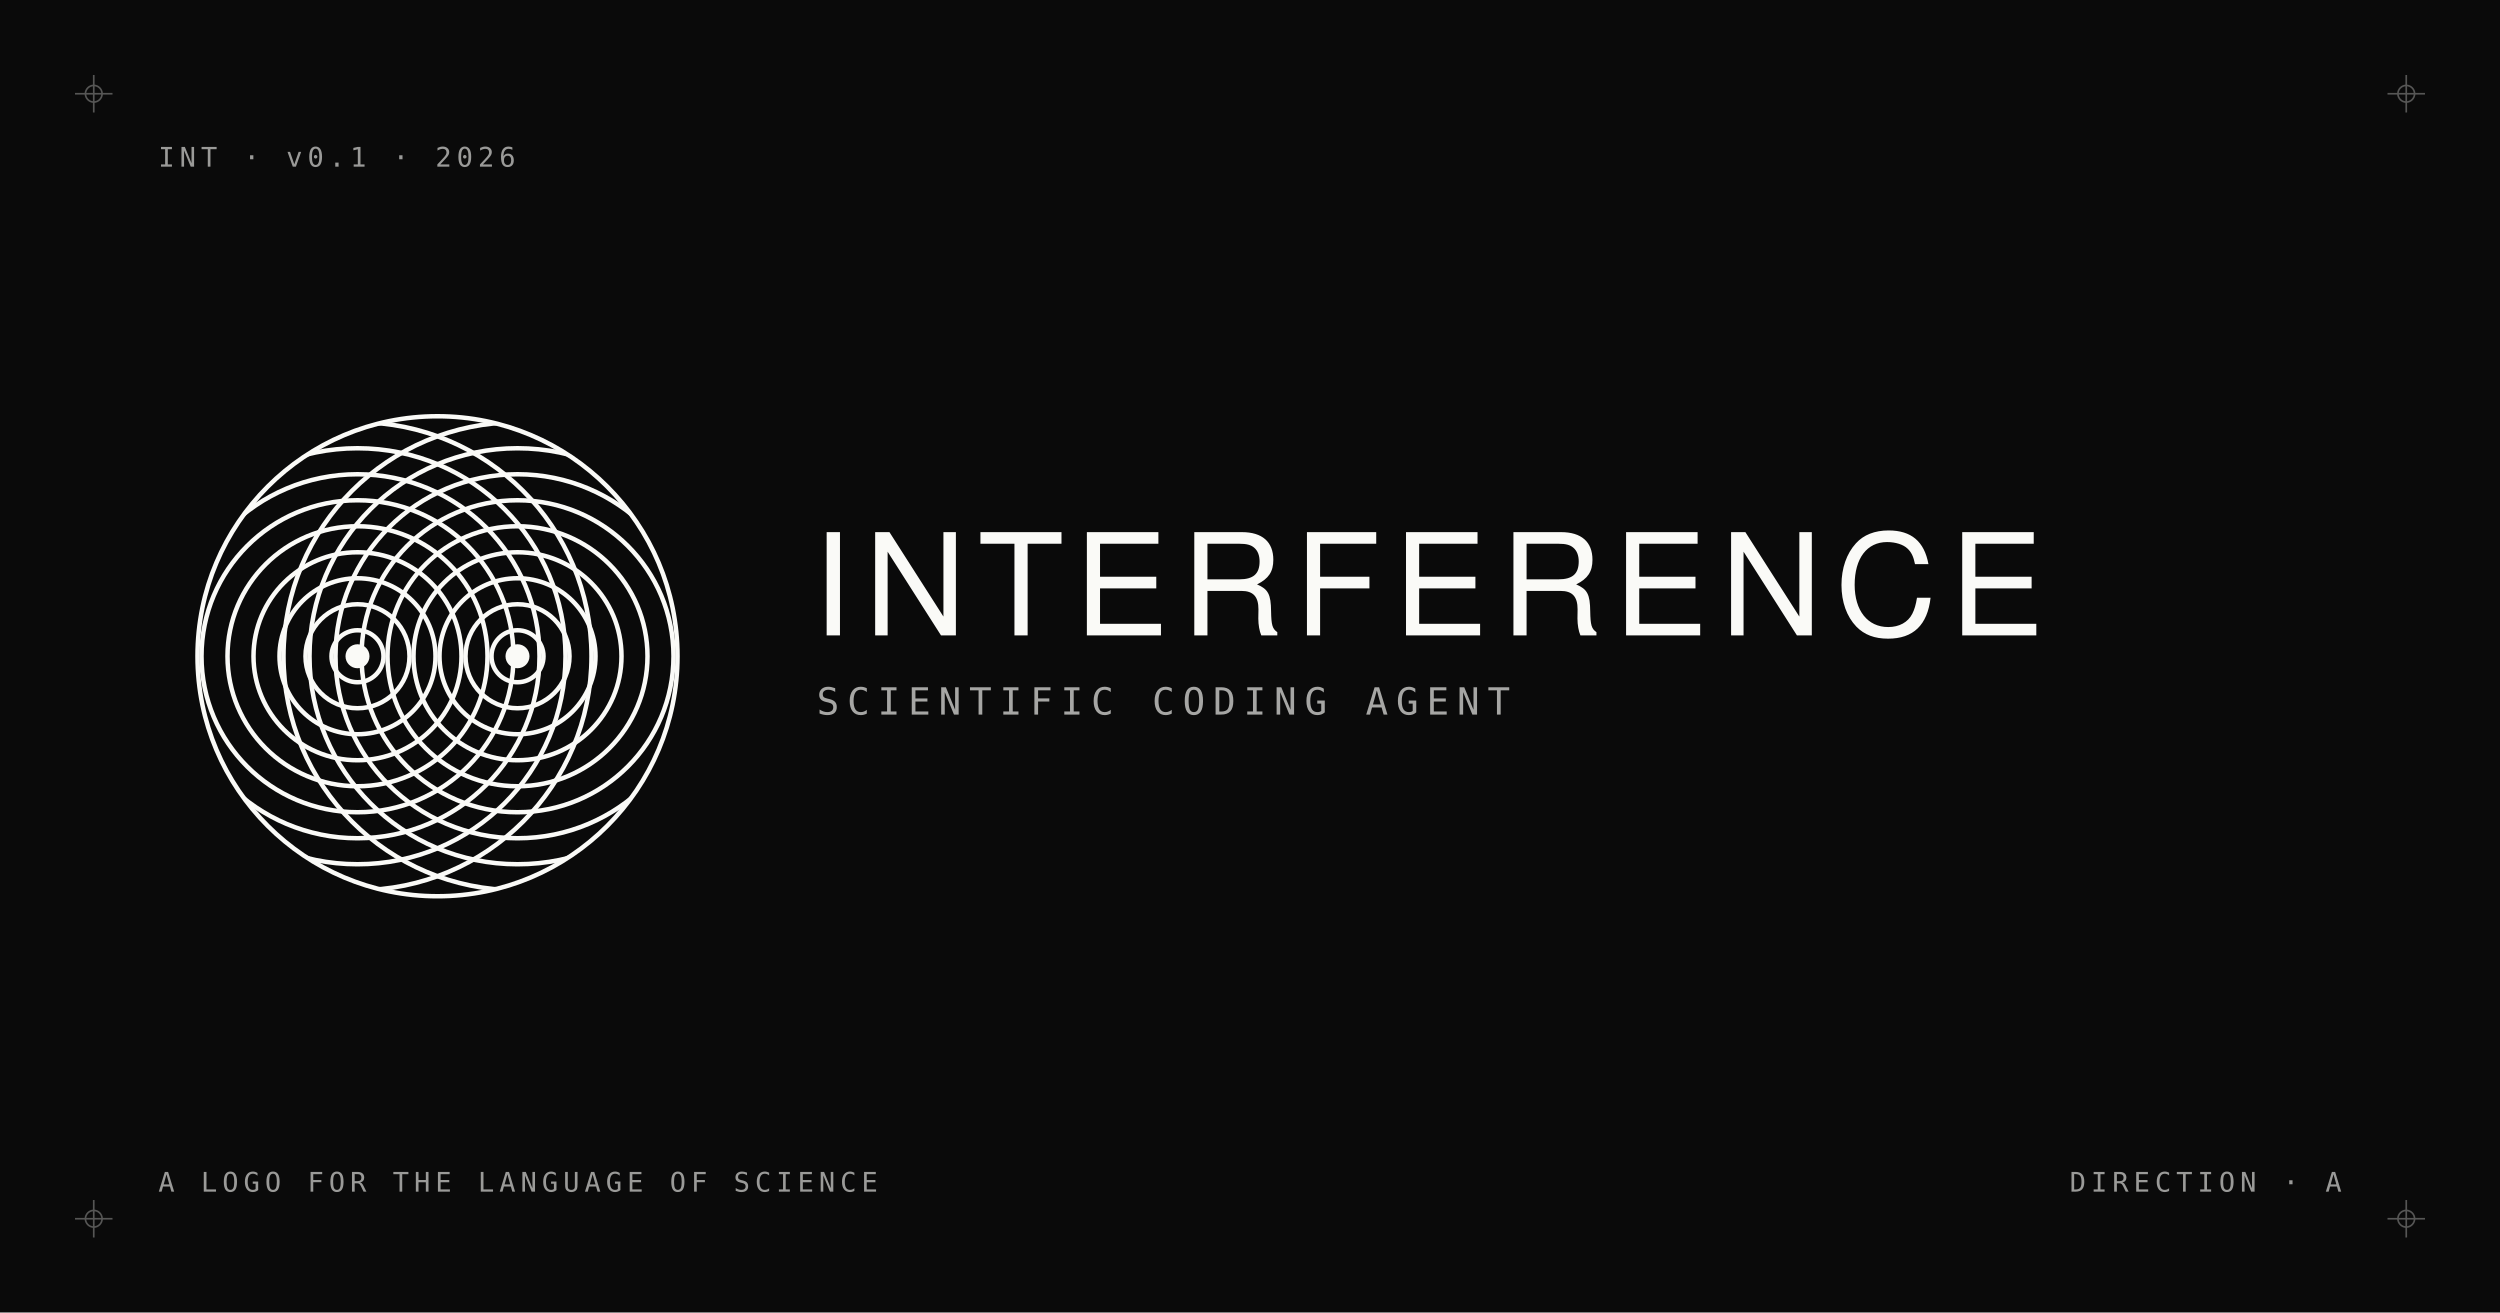
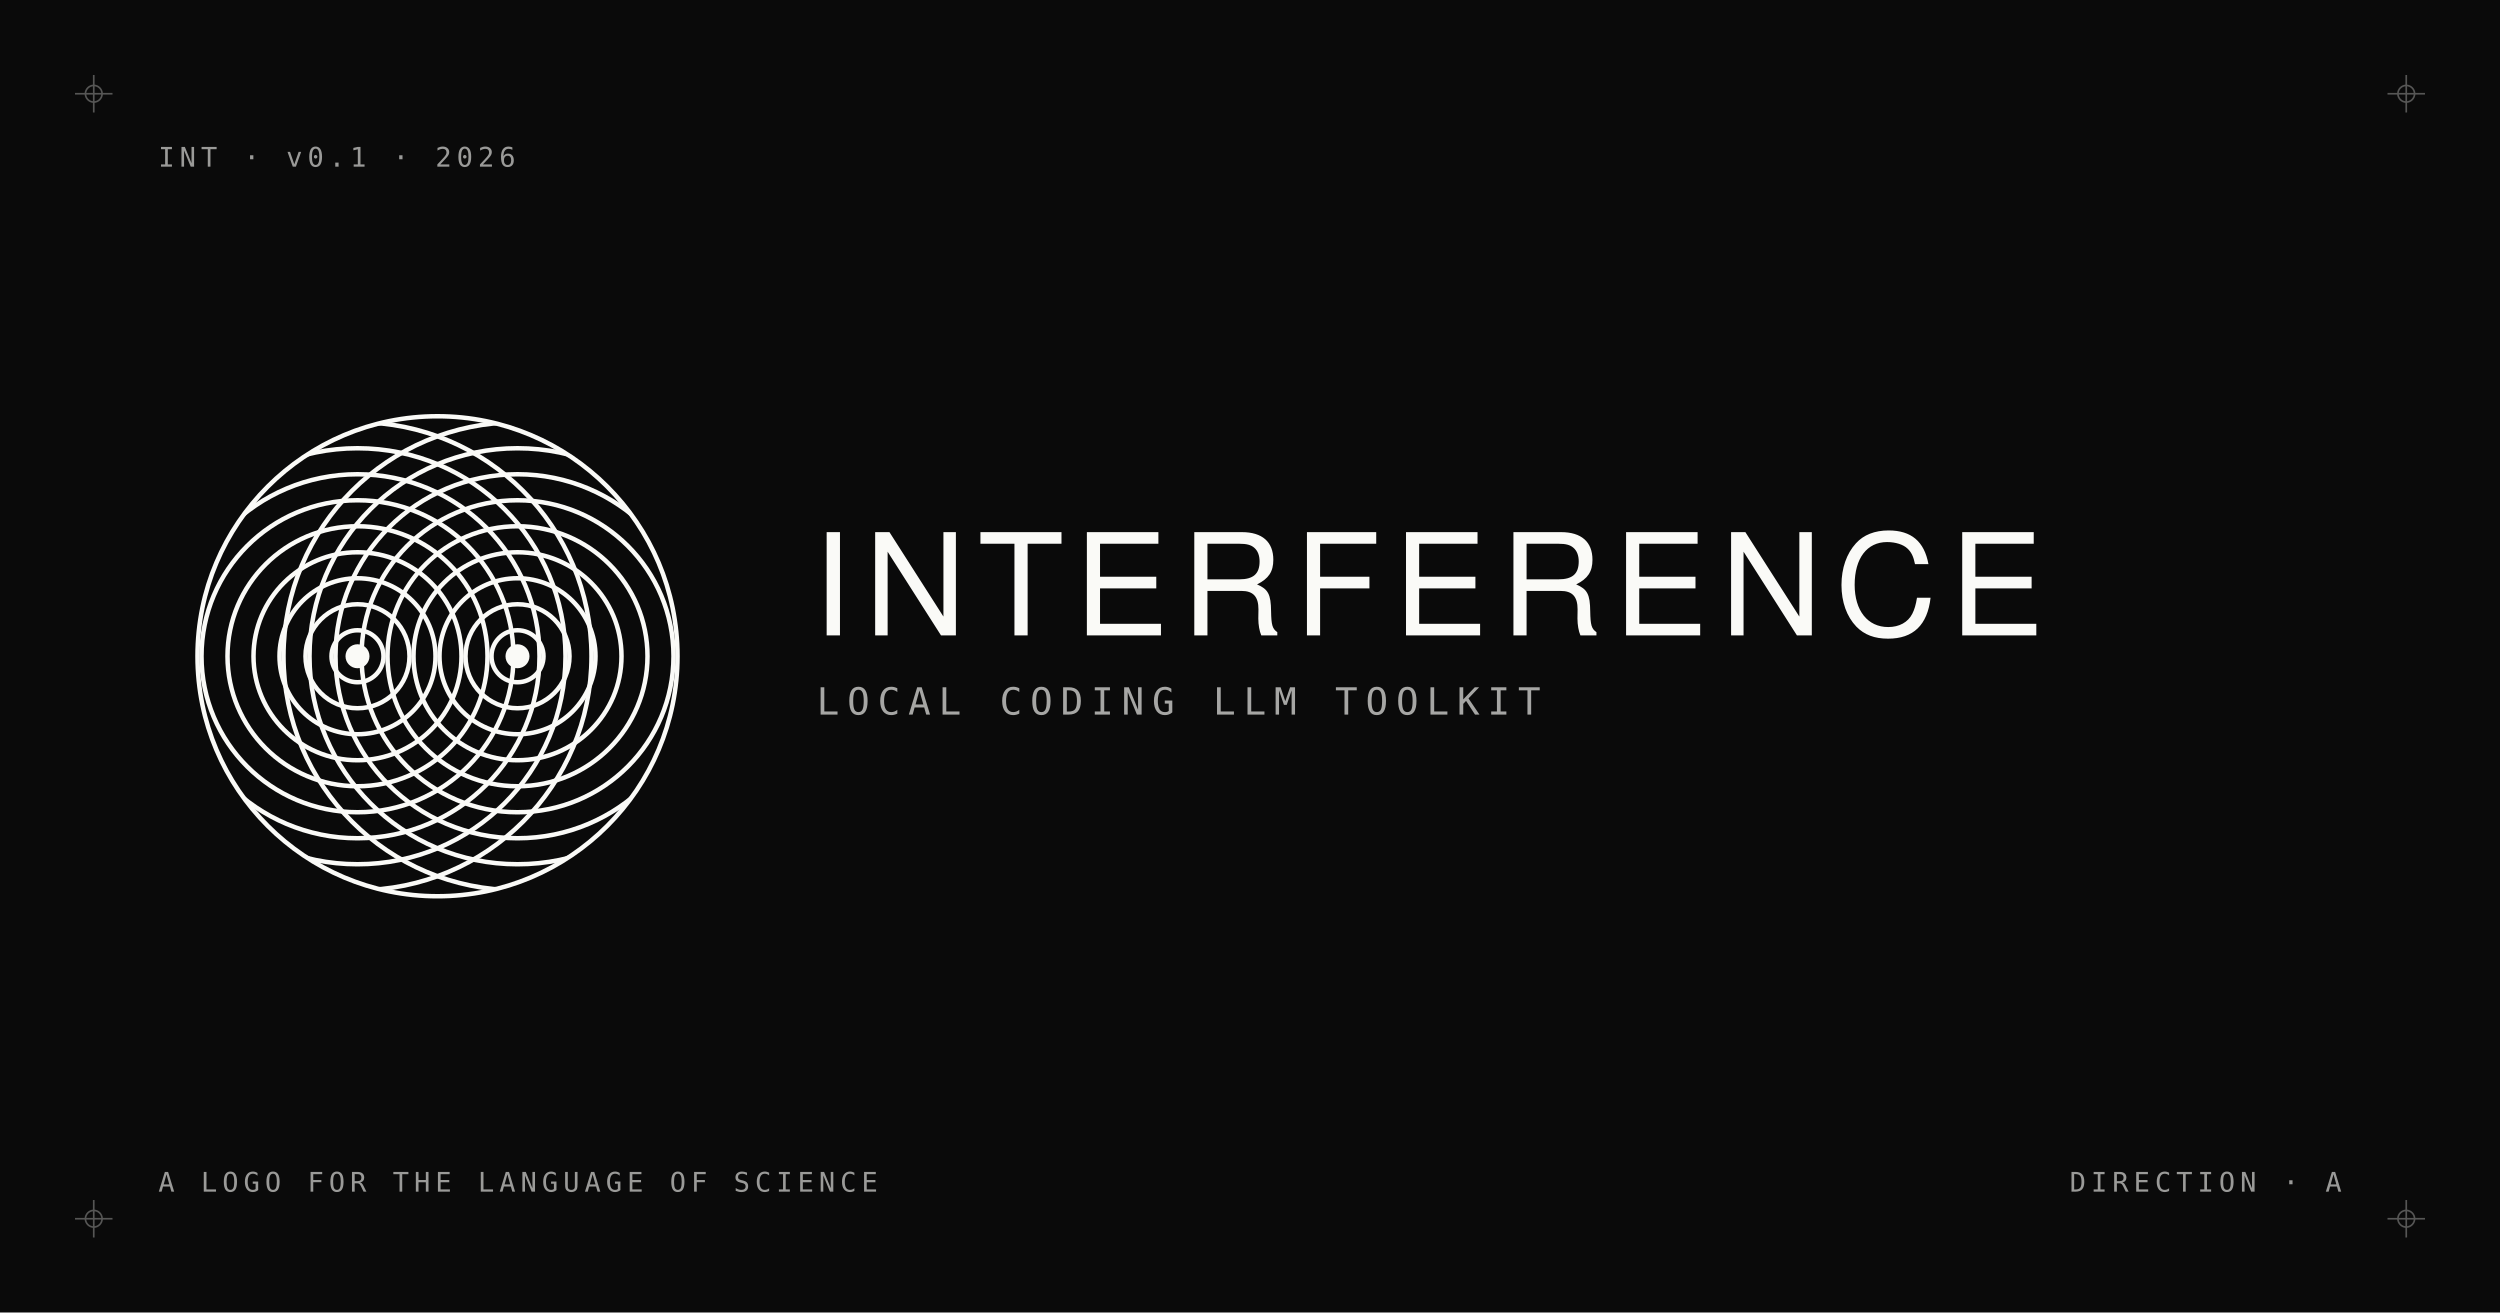
- <svg xmlns="http://www.w3.org/2000/svg" viewBox="0 0 1200 630" width="1200" height="630" role="img" aria-label="Interference — Scientific Coding Agent">
+ <svg xmlns="http://www.w3.org/2000/svg" viewBox="0 0 1200 630" width="1200" height="630" role="img" aria-label="Interference">
  <rect width="1200" height="630" fill="#0a0a0a" />
  <g stroke="#fafaf7" stroke-width="0.8" fill="none" opacity="0.32">
    <g transform="translate(36,36)">
      <line x1="0" y1="9" x2="18" y2="9" />
      <line x1="9" y1="0" x2="9" y2="18" />
      <circle cx="9" cy="9" r="4" />
    </g>
    <g transform="translate(1146,36)">
      <line x1="0" y1="9" x2="18" y2="9" />
      <line x1="9" y1="0" x2="9" y2="18" />
      <circle cx="9" cy="9" r="4" />
    </g>
    <g transform="translate(36,576)">
      <line x1="0" y1="9" x2="18" y2="9" />
      <line x1="9" y1="0" x2="9" y2="18" />
      <circle cx="9" cy="9" r="4" />
    </g>
    <g transform="translate(1146,576)">
      <line x1="0" y1="9" x2="18" y2="9" />
      <line x1="9" y1="0" x2="9" y2="18" />
      <circle cx="9" cy="9" r="4" />
    </g>
  </g>
  <text x="76" y="80" fill="#fafaf7" opacity="0.6" font-family="'JetBrains Mono', 'IBM Plex Mono', ui-monospace, monospace" font-size="13" letter-spacing="2.4">INT · v0.1 · 2026</text>
  <g transform="translate(90,195) scale(2.4)">
    <defs>
      <clipPath id="og-clip-d">
        <circle cx="50" cy="50" r="48" />
      </clipPath>
    </defs>
    <g clip-path="url(#og-clip-d)" fill="none" stroke="#fafaf7" stroke-width="0.9">
      <circle cx="34" cy="50" r="5.2" />
      <circle cx="34" cy="50" r="10.4" />
      <circle cx="34" cy="50" r="15.6" />
      <circle cx="34" cy="50" r="20.8" />
      <circle cx="34" cy="50" r="26" />
      <circle cx="34" cy="50" r="31.2" />
      <circle cx="34" cy="50" r="36.4" />
      <circle cx="34" cy="50" r="41.6" />
      <circle cx="34" cy="50" r="46.8" />
      <circle cx="66" cy="50" r="5.2" />
      <circle cx="66" cy="50" r="10.4" />
      <circle cx="66" cy="50" r="15.6" />
      <circle cx="66" cy="50" r="20.8" />
      <circle cx="66" cy="50" r="26" />
      <circle cx="66" cy="50" r="31.2" />
      <circle cx="66" cy="50" r="36.4" />
      <circle cx="66" cy="50" r="41.6" />
      <circle cx="66" cy="50" r="46.8" />
    </g>
    <circle cx="34" cy="50" r="2.4" fill="#fafaf7" />
    <circle cx="66" cy="50" r="2.4" fill="#fafaf7" />
    <circle cx="50" cy="50" r="48" fill="none" stroke="#fafaf7" stroke-width="0.9" />
  </g>
  <g transform="translate(390,305)" fill="#fafaf7">
    <text x="0" y="0" font-family="'Helvetica Neue', Helvetica, Arial, sans-serif" font-weight="500" font-size="68" letter-spacing="6">INTERFERENCE</text>
-     <text x="2" y="38" font-family="'JetBrains Mono', 'IBM Plex Mono', ui-monospace, monospace" font-weight="500" font-size="18" letter-spacing="3.8" opacity="0.65">SCIENTIFIC CODING AGENT</text>
+     <text x="2" y="38" font-family="'JetBrains Mono', 'IBM Plex Mono', ui-monospace, monospace" font-weight="500" font-size="18" letter-spacing="3.8" opacity="0.65">LOCAL CODING LLM TOOLKIT</text>
  </g>
  <text x="76" y="572" fill="#fafaf7" opacity="0.6" font-family="'JetBrains Mono', 'IBM Plex Mono', ui-monospace, monospace" font-size="13" letter-spacing="2.4">A LOGO FOR THE LANGUAGE OF SCIENCE</text>
  <text x="1124" y="572" fill="#fafaf7" opacity="0.6" font-family="'JetBrains Mono', 'IBM Plex Mono', ui-monospace, monospace" font-size="13" letter-spacing="2.4" text-anchor="end">DIRECTION · A</text>
</svg>
